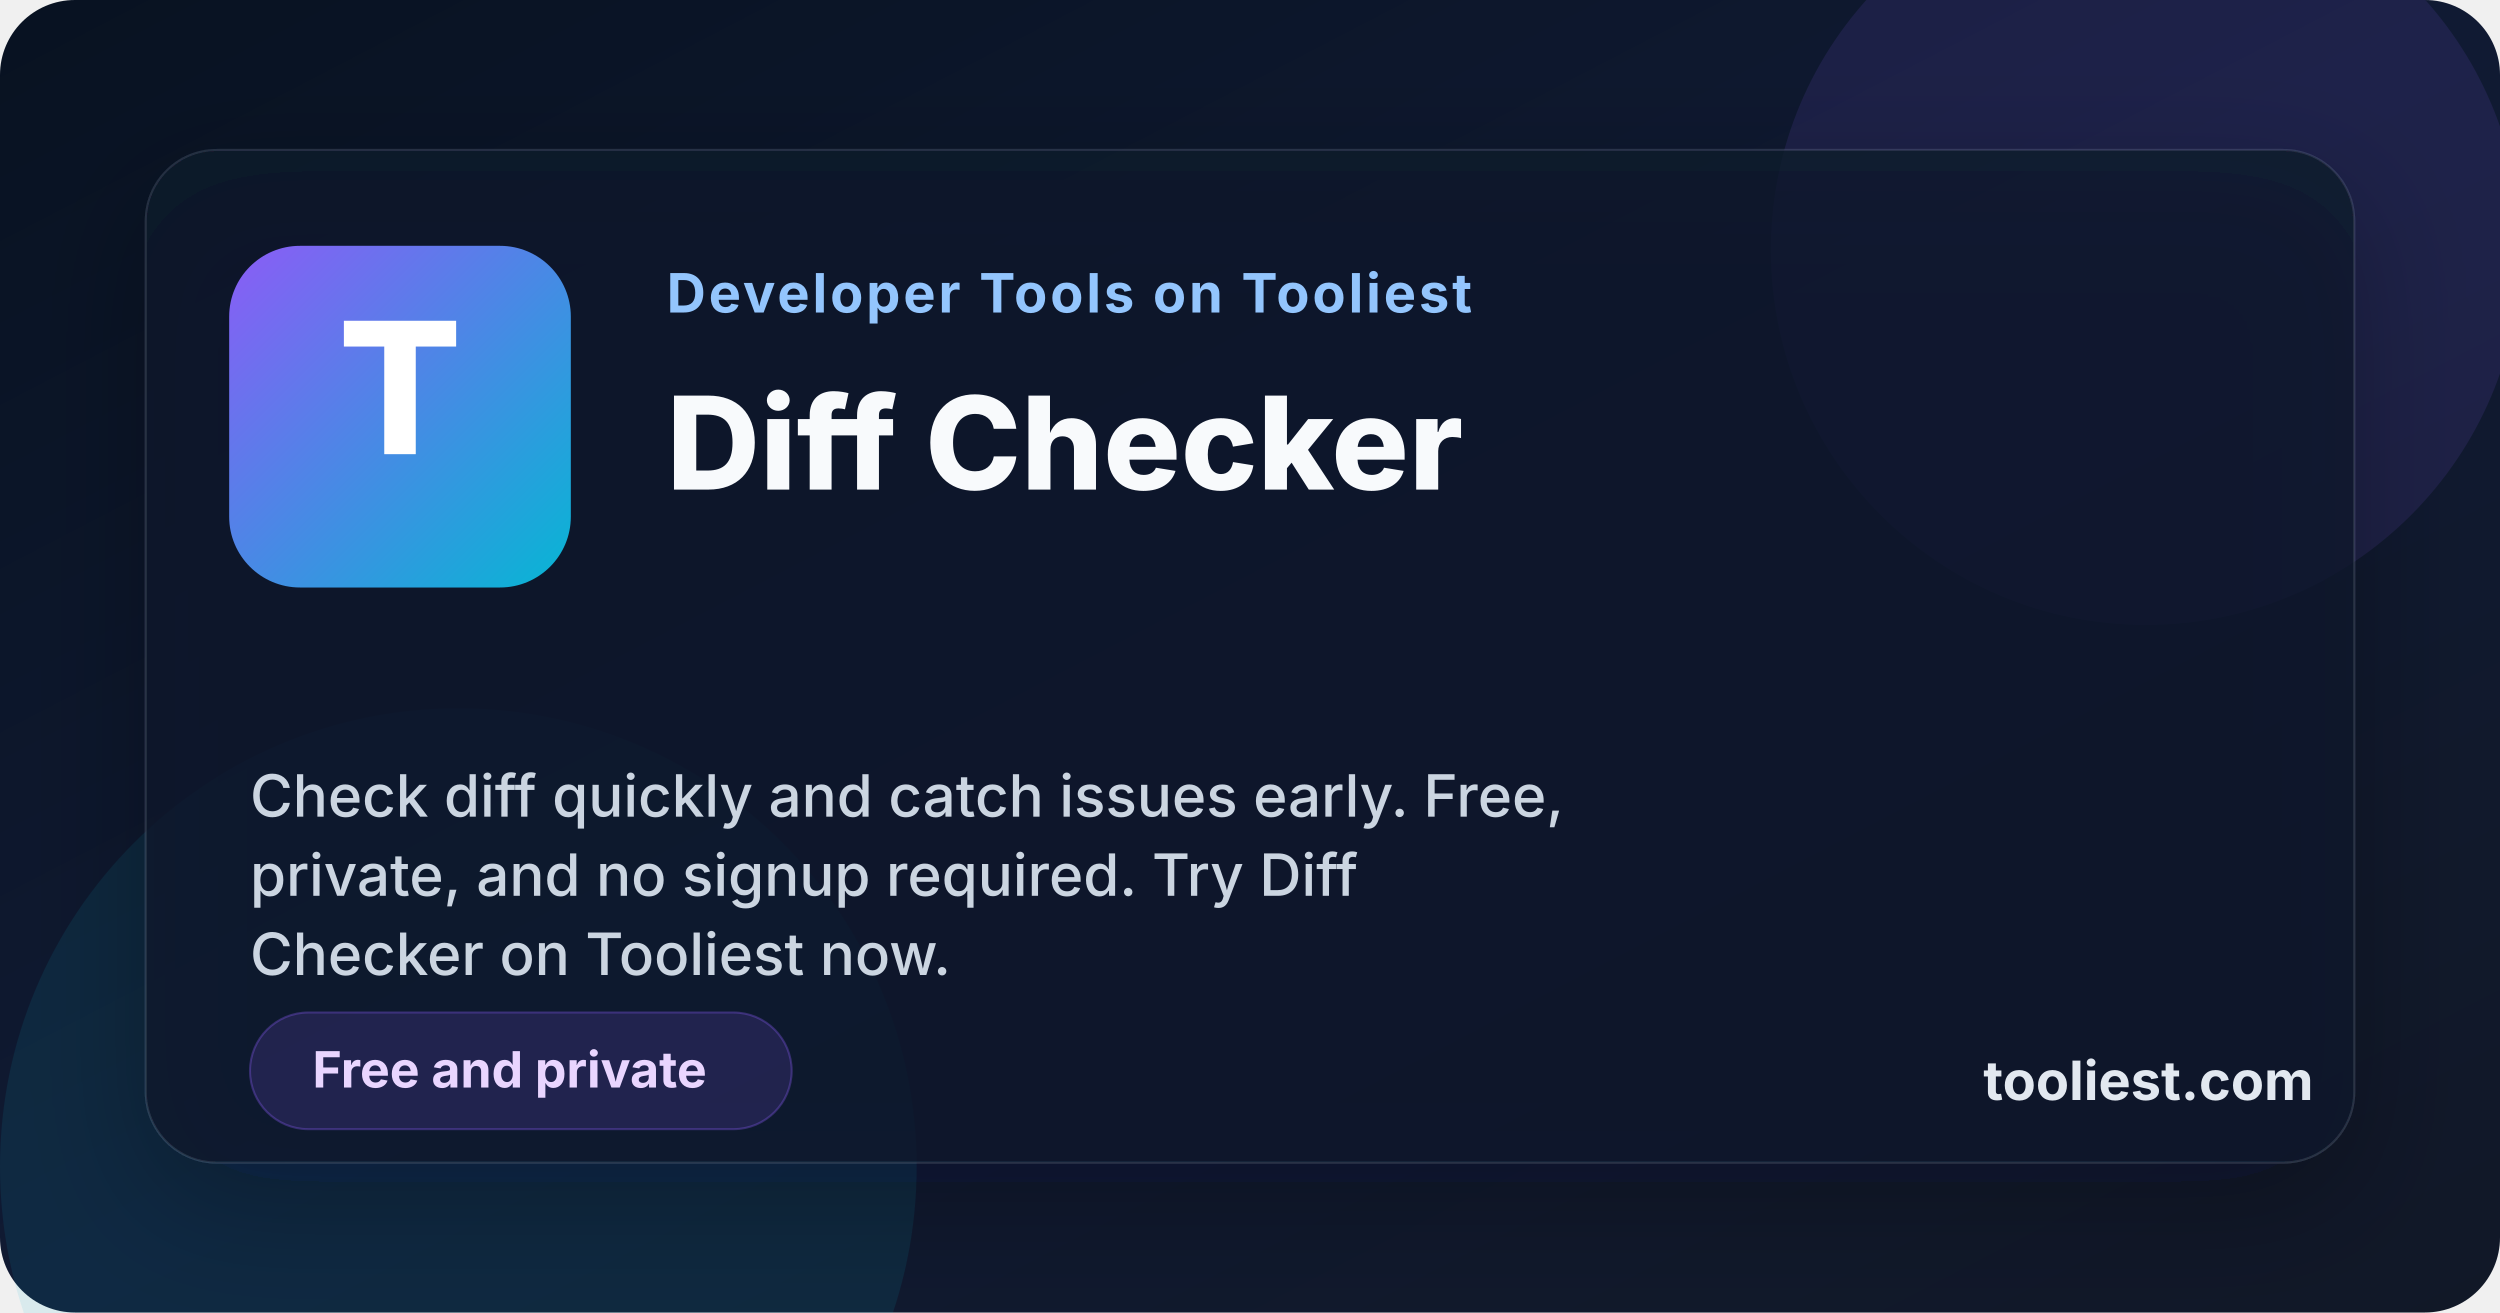
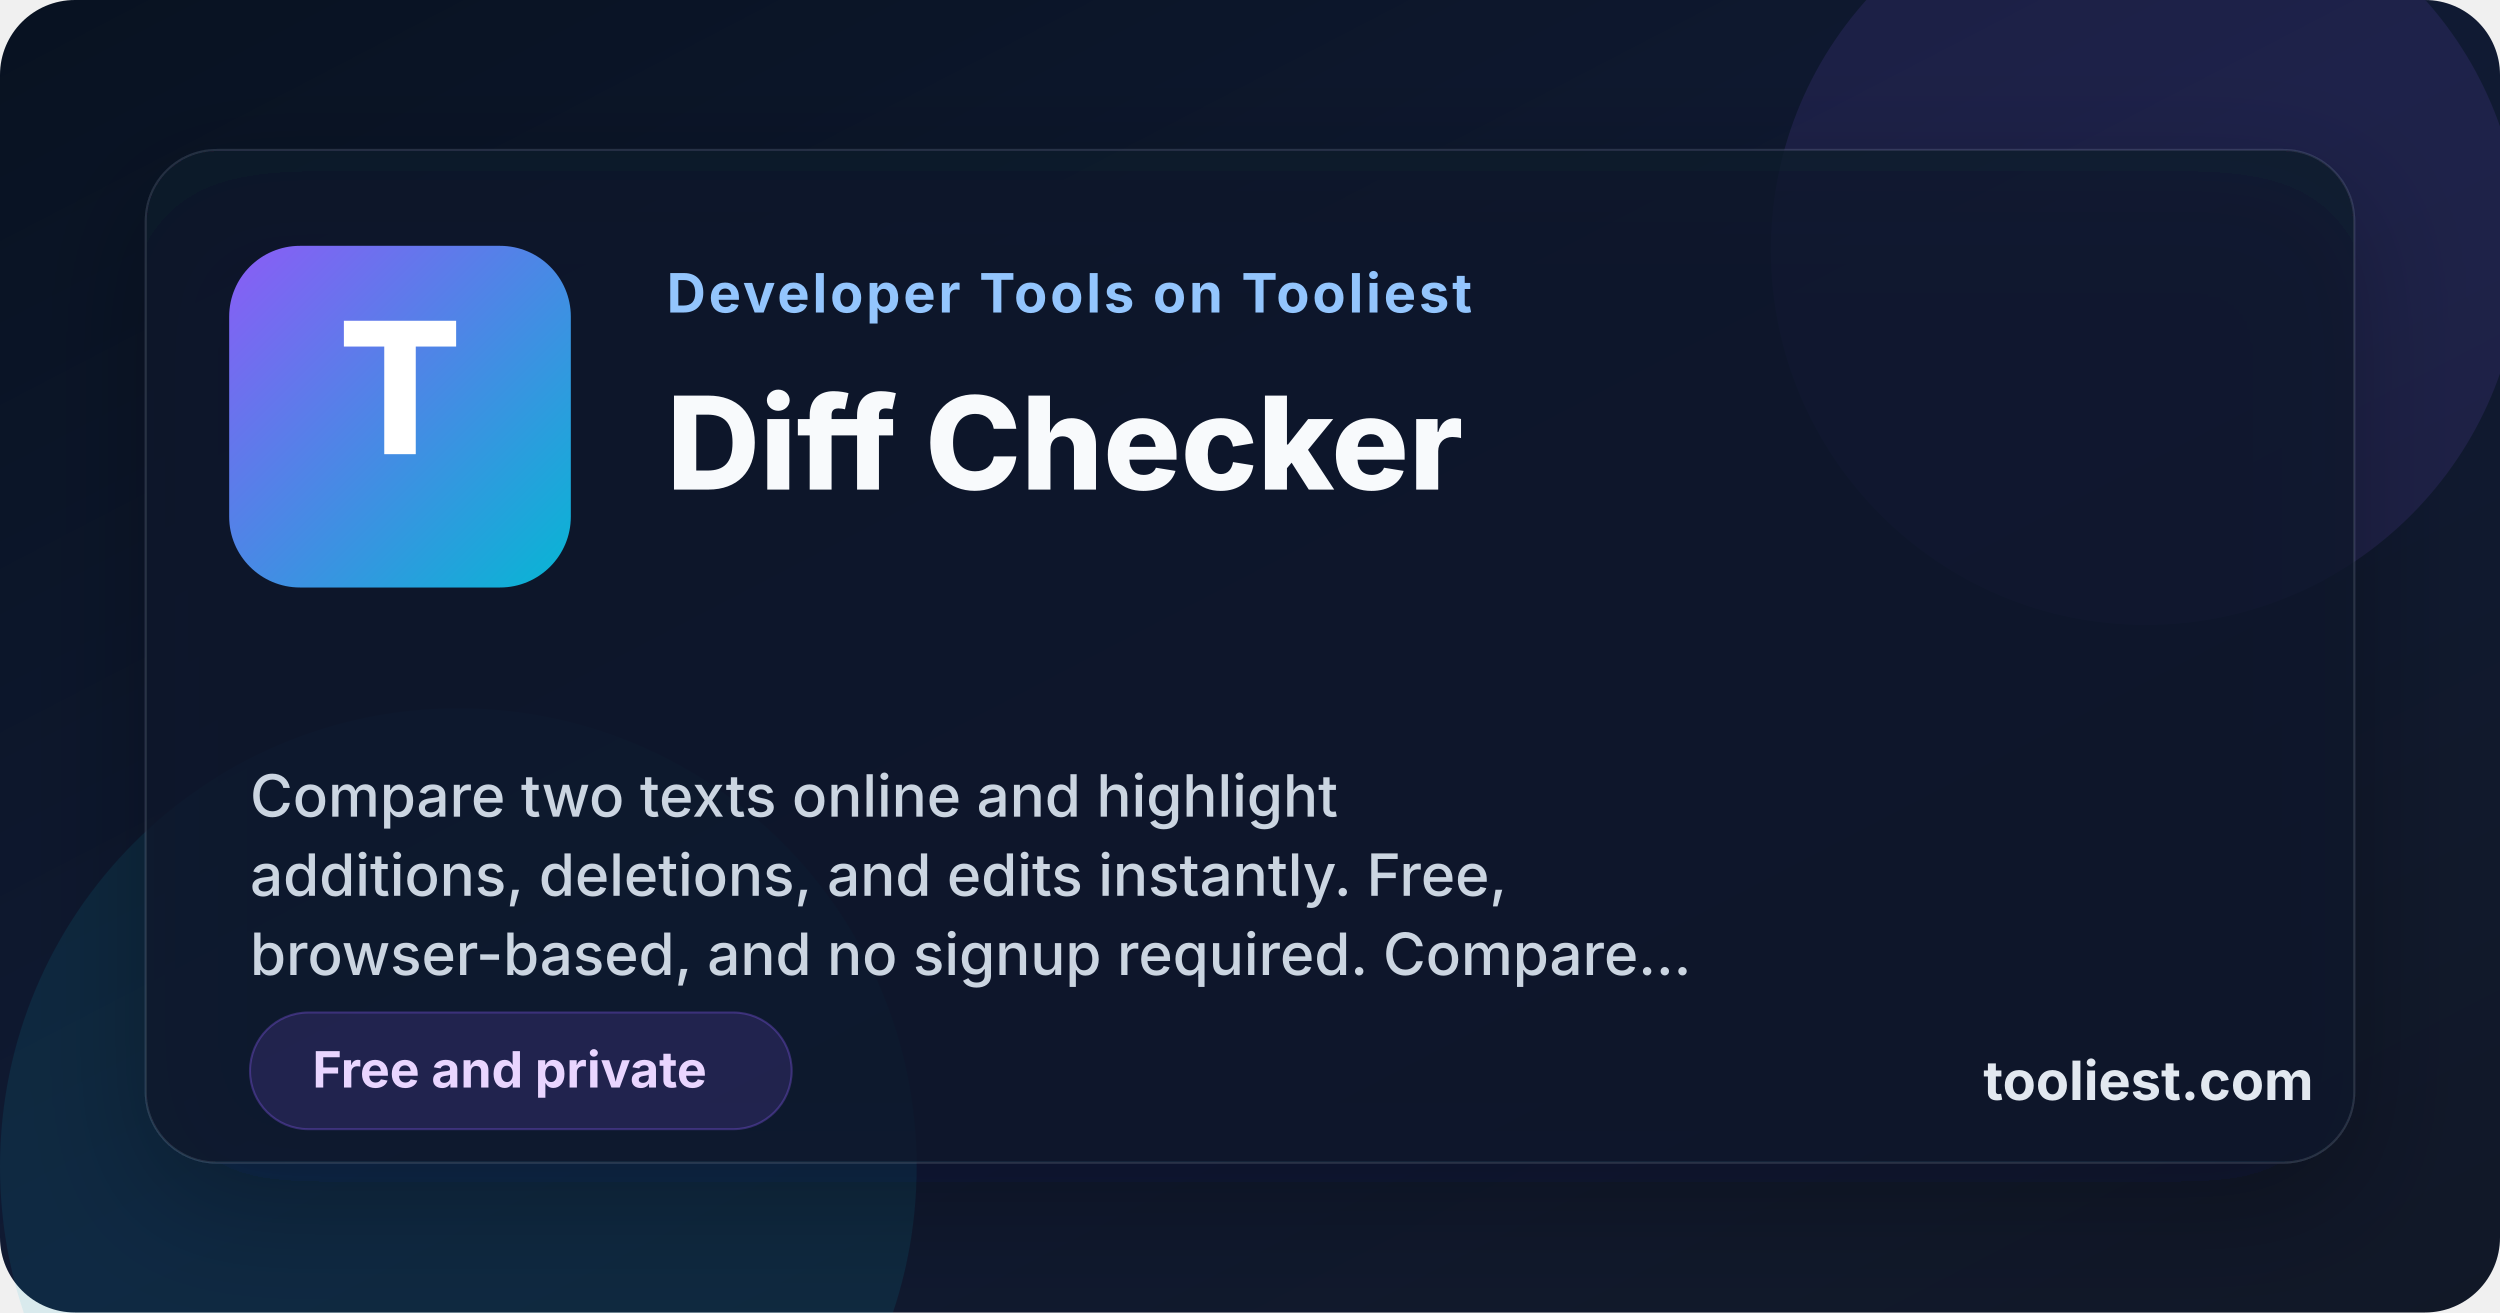
<svg xmlns="http://www.w3.org/2000/svg" width="1200" height="630" viewBox="0 0 1200 630" role="img" aria-labelledby="title desc">
  <defs>
    <linearGradient id="bg" x1="0%" x2="100%" y1="0%" y2="100%">
      <stop offset="0%" stop-color="#081221" />
      <stop offset="50%" stop-color="#101a33" />
      <stop offset="100%" stop-color="#111827" />
    </linearGradient>
    <linearGradient id="accent" x1="0%" x2="100%" y1="0%" y2="100%">
      <stop offset="0%" stop-color="#8b5cf6" />
      <stop offset="100%" stop-color="#06b6d4" />
    </linearGradient>
    <filter id="shadow" x="-20%" y="-20%" width="140%" height="140%">
      <feDropShadow dx="0" dy="20" stdDeviation="30" flood-color="#020617" flood-opacity="0.35" />
    </filter>
  </defs>
  <rect width="1200" height="630" fill="url(#bg)" rx="36" />
  <circle cx="1030" cy="120" r="180" fill="#8b5cf6" opacity="0.12" />
  <circle cx="220" cy="560" r="220" fill="#06b6d4" opacity="0.1" />
  <rect x="70" y="72" width="1060" height="486" rx="34" fill="rgba(15, 23, 42, 0.78)" stroke="rgba(148, 163, 184, 0.18)" filter="url(#shadow)" />
  <rect x="110" y="118" width="164" height="164" rx="34" fill="url(#accent)" />
  <text x="192" y="218" text-anchor="middle" font-family="Inter, Arial, sans-serif" font-size="88" font-weight="800" fill="#ffffff">T</text>
  <text x="320" y="150" font-family="Inter, Arial, sans-serif" font-size="26" font-weight="700" letter-spacing="1.4" fill="#93c5fd">Developer Tools on Tooliest</text>
  <text x="320" y="235" font-family="Inter, Arial, sans-serif" font-size="62" font-weight="800" fill="#f8fafc">Diff Checker</text>
-   <text x="120" y="392" font-family="Inter, Arial, sans-serif" font-size="28" font-weight="500" fill="#cbd5e1">Check diff quickly and catch issues early. Free,</text>
-   <text x="120" y="430" font-family="Inter, Arial, sans-serif" font-size="28" font-weight="500" fill="#cbd5e1">private, and no signup required. Try Diff</text>
-   <text x="120" y="468" font-family="Inter, Arial, sans-serif" font-size="28" font-weight="500" fill="#cbd5e1">Checker on Tooliest now.</text>
+   <text x="120" y="392" font-family="Inter, Arial, sans-serif" font-size="28" font-weight="500" fill="#cbd5e1">Compare two texts online and highlight</text>
+   <text x="120" y="430" font-family="Inter, Arial, sans-serif" font-size="28" font-weight="500" fill="#cbd5e1">additions, deletions, and edits instantly. Free,</text>
+   <text x="120" y="468" font-family="Inter, Arial, sans-serif" font-size="28" font-weight="500" fill="#cbd5e1">browser-based, and no signup required. Compare...</text>
  <rect x="120" y="486" width="260" height="56" rx="28" fill="rgba(139, 92, 246, 0.16)" stroke="rgba(139, 92, 246, 0.32)" />
  <text x="150" y="522" font-family="Inter, Arial, sans-serif" font-size="24" font-weight="700" fill="#e9d5ff">Free and private</text>
  <text x="952" y="528" font-family="Inter, Arial, sans-serif" font-size="26" font-weight="700" fill="#e2e8f0">tooliest.com</text>
</svg>
